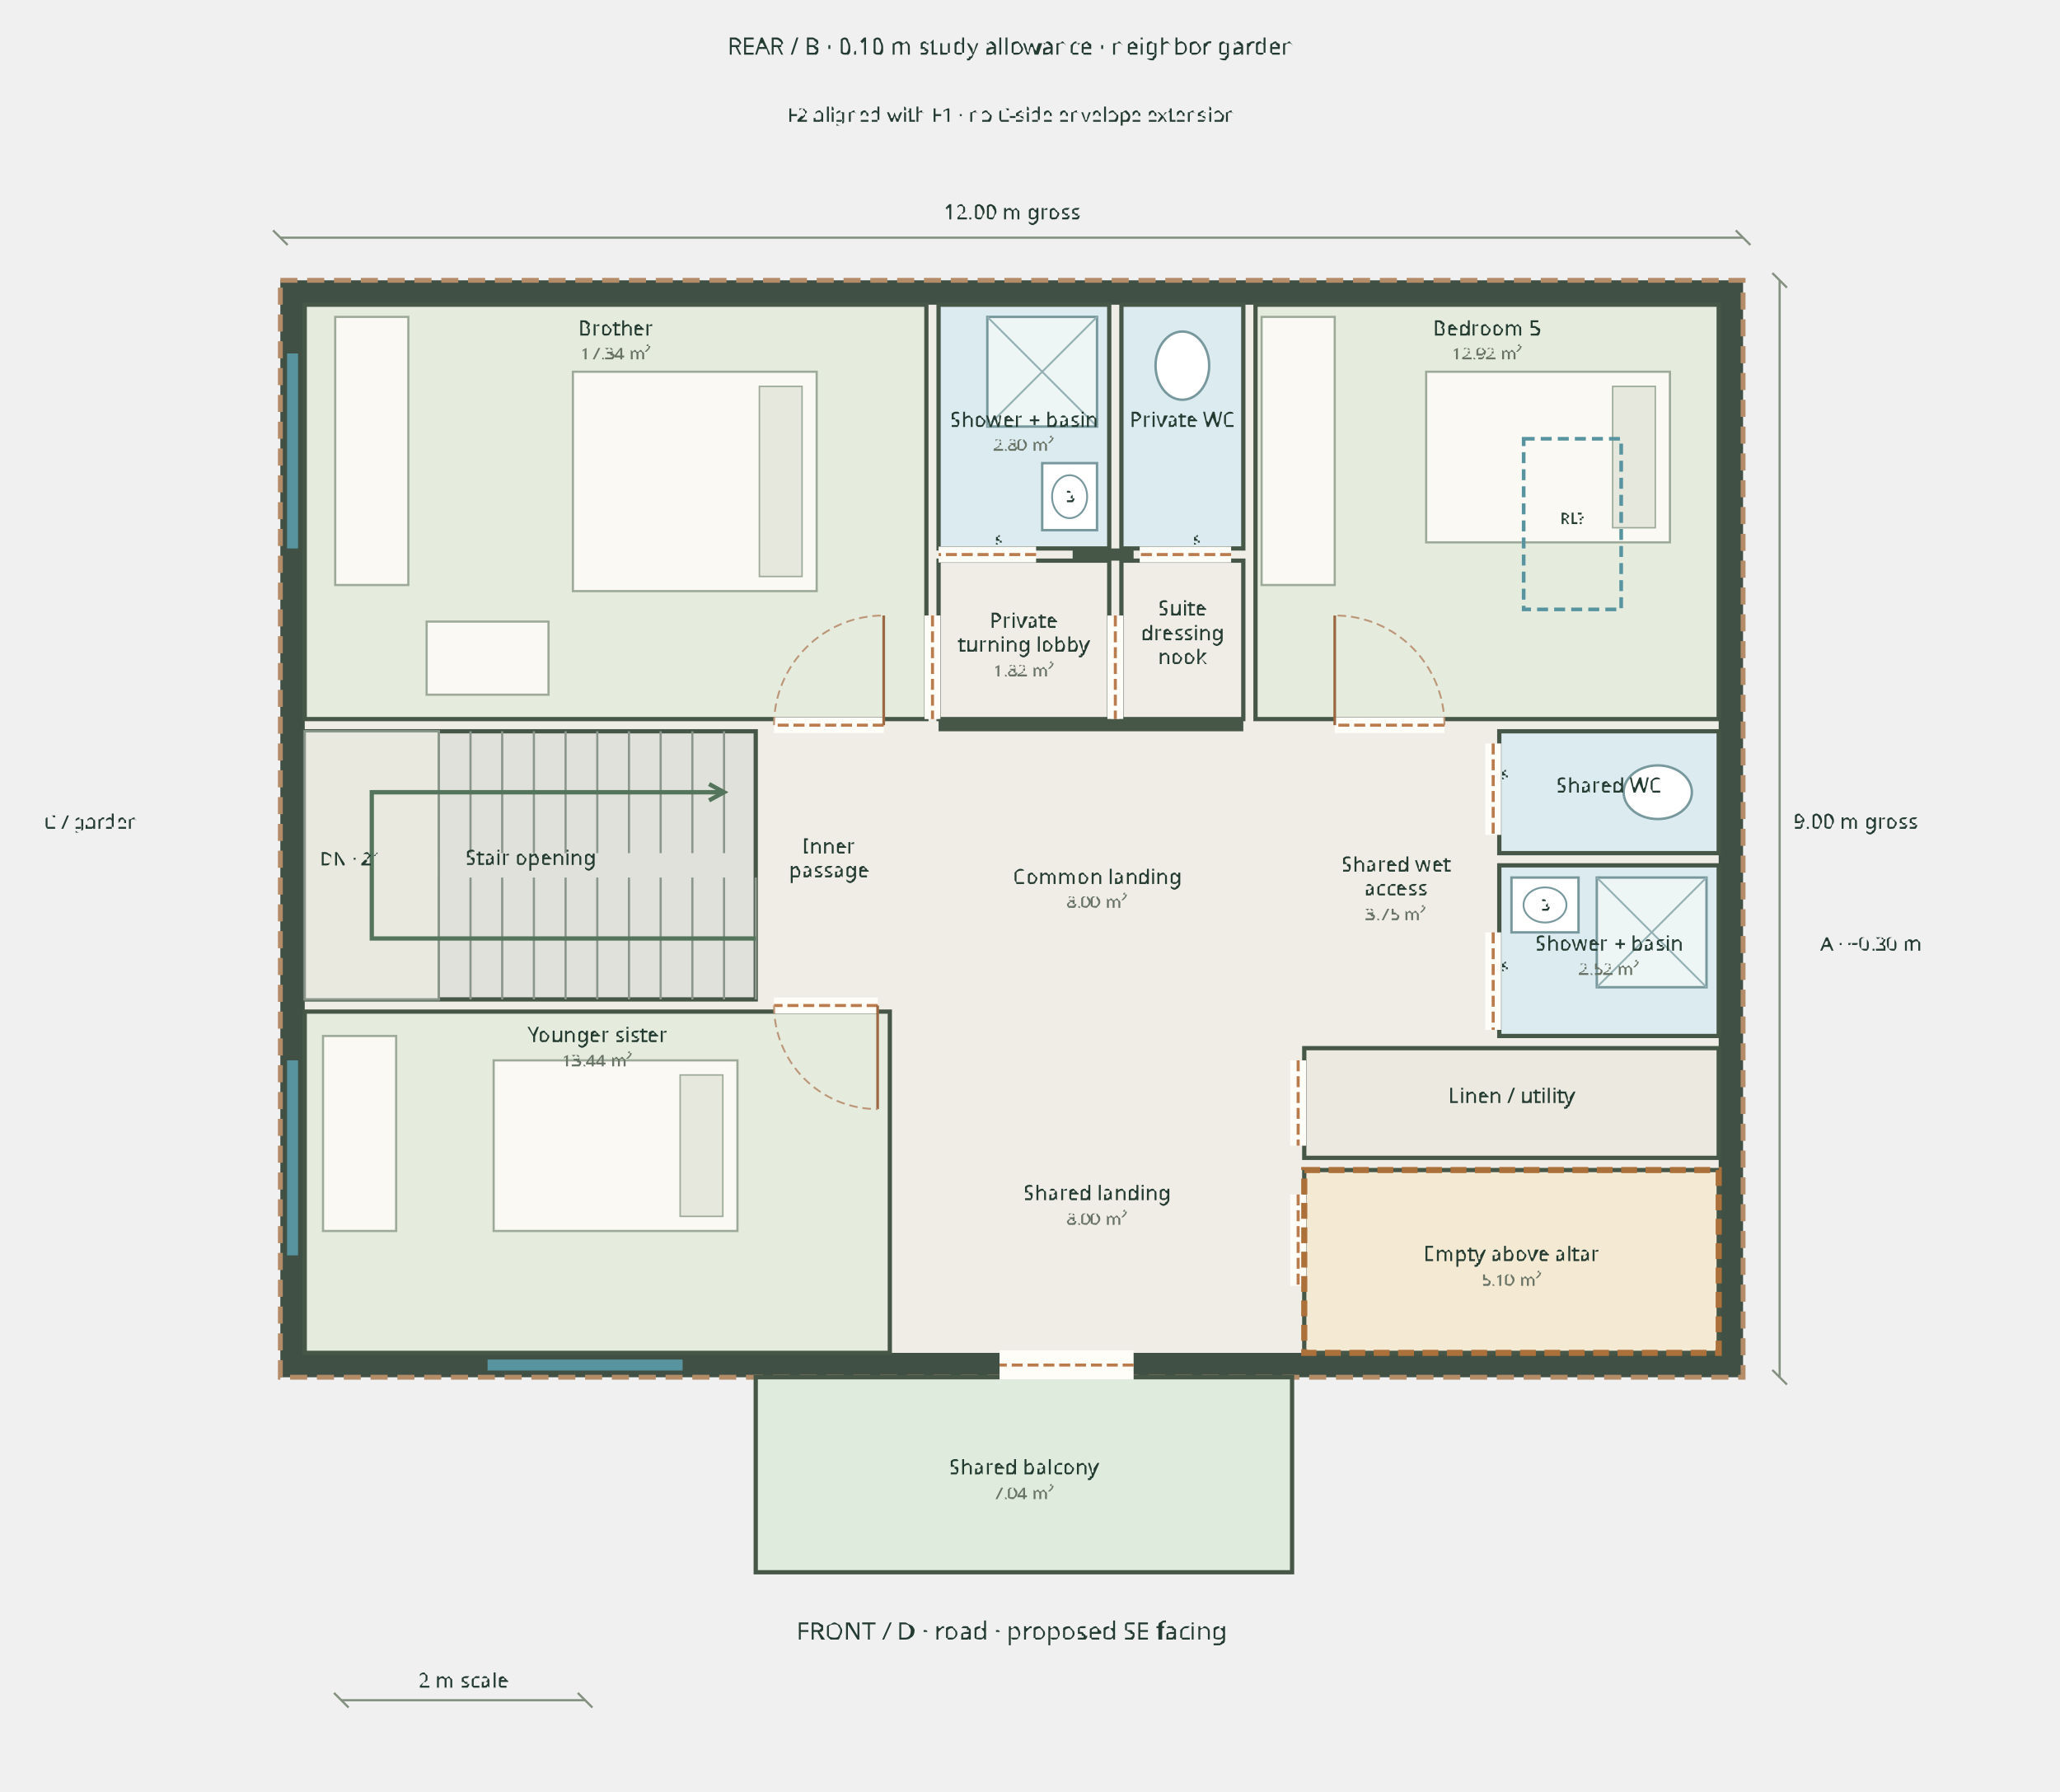
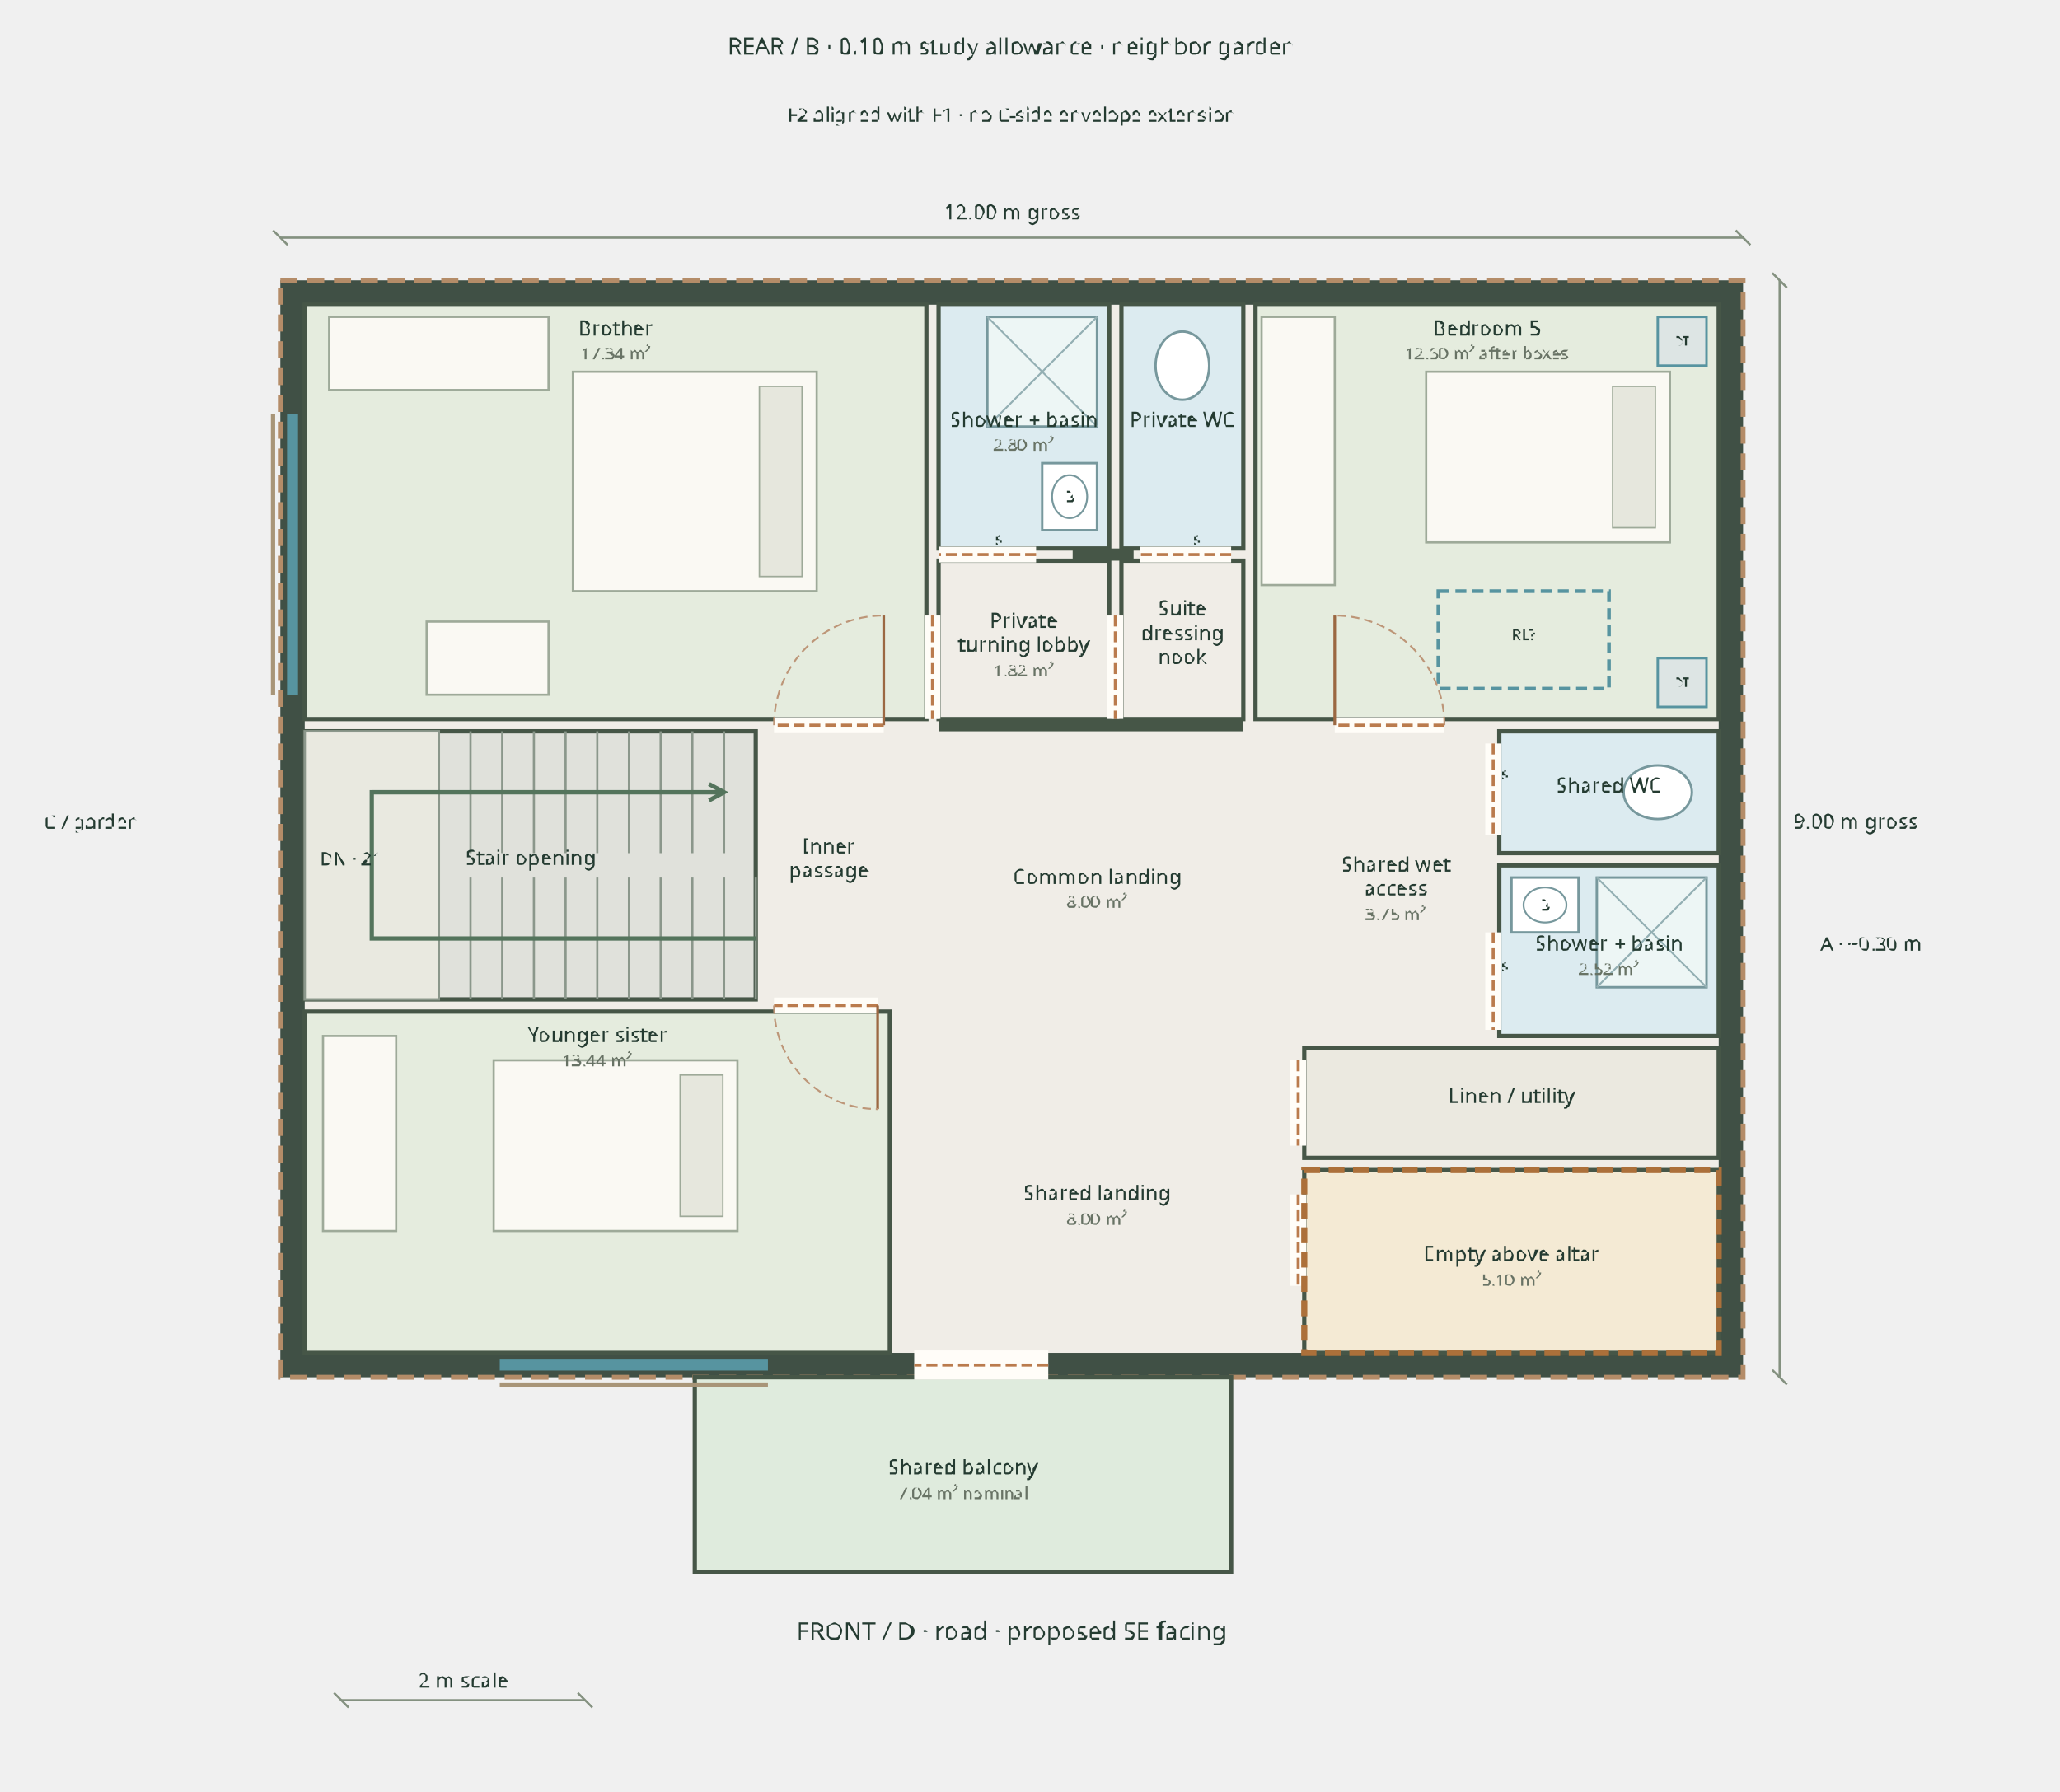
- <svg xmlns="http://www.w3.org/2000/svg" viewBox="-2.3 -2.3 16.9 14.7" class="drawing" role="img" aria-label="F2 · rotated 90 degrees clockwise" data-revision="C06" data-option="01" data-display-rotation="90">
+ <svg xmlns="http://www.w3.org/2000/svg" viewBox="-2.3 -2.3 16.9 14.7" class="drawing" role="img" aria-label="F2 · rotated 90 degrees clockwise" data-revision="C07" data-option="01" data-display-rotation="90">
  <rect x="0" y="0" width="12" height="9" fill="#405045" stroke="none" stroke-width="0.025" />
  <rect x="0.2" y="0.2" width="11.6" height="8.6" fill="#f0ede7" stroke="none" stroke-width="0.025" />
  <rect x="0" y="0" width="12" height="9" fill="none" stroke="#b48c68" stroke-width="0.04" stroke-dasharray=".14 .08" />
  <g class="room" tabindex="0" role="button" aria-pressed="false" data-room-id="BR-04" aria-label="Younger sister 13.44 square metres">
    <rect x="0.2" y="6" width="4.8" height="2.8" fill="#e5ecde" stroke="#465647" stroke-width="0.035" />
  </g>
  <g class="room" tabindex="0" role="button" aria-pressed="false" data-room-id="WC-04" aria-label="Shared WC 1.80 square metres">
    <rect x="10" y="3.7" width="1.8" height="1" fill="#dcebf0" stroke="#465647" stroke-width="0.035" />
  </g>
  <g class="room" tabindex="0" role="button" aria-pressed="false" data-room-id="SH-04" aria-label="Shower + basin 2.52 square metres">
    <rect x="10" y="4.8" width="1.8" height="1.4" fill="#dcebf0" stroke="#465647" stroke-width="0.035" />
  </g>
  <g class="room" tabindex="0" role="button" aria-pressed="false" data-room-id="HALL-02" aria-label="Shared wet access 3.75 square metres">
    <rect x="8.4" y="3.7" width="1.5" height="2.5" fill="#f0ede7" stroke="none" stroke-width="0.035" />
  </g>
  <g class="room" tabindex="0" role="button" aria-pressed="false" data-room-id="UTIL-02" aria-label="Linen / utility 3.06 square metres">
    <rect x="8.4" y="6.3" width="3.4" height="0.9" fill="#ebe9e0" stroke="#465647" stroke-width="0.035" />
  </g>
  <g class="room" tabindex="0" role="button" aria-pressed="false" data-room-id="EMPTY-ALT" aria-label="Empty above altar 5.10 square metres">
    <rect x="8.4" y="7.3" width="3.4" height="1.5" fill="#f4ead4" stroke="#465647" stroke-width="0.035" />
  </g>
  <g class="room" tabindex="0" role="button" aria-pressed="false" data-room-id="WC-03" aria-label="Private WC 2.00 square metres">
    <rect x="6.9" y="0.2" width="1" height="2" fill="#dcebf0" stroke="#465647" stroke-width="0.035" />
  </g>
  <g class="room" tabindex="0" role="button" aria-pressed="false" data-room-id="SH-03" aria-label="Shower + basin 2.80 square metres">
    <rect x="5.4" y="0.2" width="1.4" height="2" fill="#dcebf0" stroke="#465647" stroke-width="0.035" />
  </g>
  <g class="room" tabindex="0" role="button" aria-pressed="false" data-room-id="EN-ACCESS-03" aria-label="Suite dressing nook 1.30 square metres">
    <rect x="6.9" y="2.3" width="1" height="1.3" fill="#f0ede7" stroke="#465647" stroke-width="0.035" />
  </g>
  <g class="room" tabindex="0" role="button" aria-pressed="false" data-room-id="EN-03" aria-label="Private turning lobby 1.82 square metres">
    <rect x="5.4" y="2.3" width="1.4" height="1.3" fill="#f0ede7" stroke="#465647" stroke-width="0.035" />
  </g>
  <g class="room" tabindex="0" role="button" aria-pressed="false" data-room-id="HALL-03" aria-label="Common landing 8.00 square metres">
    <rect x="5.1" y="3.7" width="3.2" height="2.5" fill="#f0ede7" stroke="none" stroke-width="0.035" />
  </g>
  <g class="room" tabindex="0" role="button" aria-pressed="false" data-room-id="HALL-04" aria-label="Shared landing 8.00 square metres">
    <rect x="5.1" y="6.3" width="3.2" height="2.5" fill="#f0ede7" stroke="none" stroke-width="0.035" />
  </g>
  <g class="room" tabindex="0" role="button" aria-pressed="false" data-room-id="BR-03" aria-label="Brother 17.34 square metres">
    <rect x="0.2" y="0.2" width="5.1" height="3.4" fill="#e5ecde" stroke="#465647" stroke-width="0.035" />
  </g>
  <g class="room" tabindex="0" role="button" aria-pressed="false" data-room-id="STAIR-02" aria-label="Stair opening 8.14 square metres">
    <rect x="0.2" y="3.7" width="3.7" height="2.2" fill="#e0e1db" stroke="#465647" stroke-width="0.035" />
  </g>
  <g class="room" tabindex="0" role="button" aria-pressed="false" data-room-id="BR-05" aria-label="Bedroom 5 12.92 square metres">
    <rect x="8" y="0.2" width="3.8" height="3.4" fill="#e5ecde" stroke="#465647" stroke-width="0.035" />
  </g>
  <g class="room" tabindex="0" role="button" aria-pressed="false" data-room-id="BAL-01" aria-label="Shared balcony 7.04 square metres">
-     <rect x="3.9" y="9" width="4.4" height="1.6" fill="#dfebdd" stroke="#465647" stroke-width="0.035" />
+     <rect x="3.4" y="9" width="4.4" height="1.6" fill="#dfebdd" stroke="#465647" stroke-width="0.035" />
  </g>
  <g class="room" tabindex="0" role="button" aria-pressed="false" data-room-id="HALL-05" aria-label="Inner passage 2.20 square metres">
    <rect x="4" y="3.7" width="1" height="2.2" fill="#f0ede7" stroke="none" stroke-width="0.035" />
  </g>
  <g pointer-events="none">
    <g data-furniture-name="Double bed">
      <rect x="2.4" y="0.75" width="2" height="1.8" fill="#faf9f3" stroke="#9eaa99" stroke-width="0.018" />
      <rect x="3.93" y="0.87" width="0.35" height="1.56" fill="#e6e7dd" stroke="#9eaa99" stroke-width="0.012" />
    </g>
    <g data-furniture-name="Wardrobe">
-       <rect x="0.45" y="0.3" width="0.6" height="2.2" fill="#faf9f3" stroke="#9eaa99" stroke-width="0.018" />
+       <rect x="0.4" y="0.3" width="1.8" height="0.6" fill="#faf9f3" stroke="#9eaa99" stroke-width="0.018" />
    </g>
    <g data-furniture-name="Desk">
      <rect x="1.2" y="2.8" width="1" height="0.6" fill="#faf9f3" stroke="#9eaa99" stroke-width="0.018" />
    </g>
    <g data-furniture-name="Bed">
      <rect x="9.4" y="0.75" width="2" height="1.4" fill="#faf9f3" stroke="#9eaa99" stroke-width="0.018" />
      <rect x="10.93" y="0.87" width="0.35" height="1.16" fill="#e6e7dd" stroke="#9eaa99" stroke-width="0.012" />
    </g>
    <g data-furniture-name="Wardrobe">
      <rect x="8.05" y="0.3" width="0.6" height="2.2" fill="#faf9f3" stroke="#9eaa99" stroke-width="0.018" />
    </g>
    <g data-furniture-name="Bed">
      <rect x="1.75" y="6.4" width="2" height="1.4" fill="#faf9f3" stroke="#9eaa99" stroke-width="0.018" />
      <rect x="3.28" y="6.52" width="0.35" height="1.16" fill="#e6e7dd" stroke="#9eaa99" stroke-width="0.012" />
    </g>
    <g data-furniture-name="Wardrobe">
      <rect x="0.35" y="6.2" width="0.6" height="1.6" fill="#faf9f3" stroke="#9eaa99" stroke-width="0.018" />
    </g>
    <ellipse cx="7.4" cy="0.7" rx="0.22" ry="0.28" fill="white" stroke="#77989d" stroke-width="0.02" />
    <rect x="5.8" y="0.3" width="0.9" height="0.9" fill="#edf6f5" stroke="#77989d" stroke-width="0.02" />
    <line x1="5.8" y1="0.3" x2="6.7" y2="1.2" stroke="#93afb3" stroke-width="0.015" />
    <line x1="6.7" y1="0.3" x2="5.8" y2="1.2" stroke="#93afb3" stroke-width="0.015" />
    <rect x="6.25" y="1.5" width="0.45" height="0.55" fill="#ffffff" stroke="#77989d" stroke-width="0.02" />
    <ellipse cx="6.475" cy="1.775" rx="0.144" ry="0.176" fill="none" stroke="#77989d" stroke-width="0.015" />
    <text x="6.475" y="1.82" font-size="0.12" text-anchor="middle" fill="#243b31" font-family="system-ui,sans-serif">B</text>
    <ellipse cx="11.3" cy="4.2" rx="0.28" ry="0.22" fill="white" stroke="#77989d" stroke-width="0.02" />
    <rect x="10.8" y="4.9" width="0.9" height="0.9" fill="#edf6f5" stroke="#77989d" stroke-width="0.02" />
    <line x1="10.8" y1="4.9" x2="11.7" y2="5.8" stroke="#93afb3" stroke-width="0.015" />
    <line x1="11.7" y1="4.9" x2="10.8" y2="5.8" stroke="#93afb3" stroke-width="0.015" />
    <rect x="10.1" y="4.9" width="0.55" height="0.45" fill="#ffffff" stroke="#77989d" stroke-width="0.02" />
    <ellipse cx="10.375" cy="5.125" rx="0.176" ry="0.144" fill="none" stroke="#77989d" stroke-width="0.015" />
    <text x="10.375" y="5.17" font-size="0.12" text-anchor="middle" fill="#243b31" font-family="system-ui,sans-serif">B</text>
    <rect x="0.2" y="3.7" width="1.1" height="2.2" fill="#e9e9e0" stroke="#8b978b" stroke-width="0.02" />
    <line x1="3.64" y1="3.7" x2="3.64" y2="4.7" stroke="#8b978b" stroke-width="0.018" />
    <line x1="3.38" y1="3.7" x2="3.38" y2="4.7" stroke="#8b978b" stroke-width="0.018" />
    <line x1="3.12" y1="3.7" x2="3.12" y2="4.7" stroke="#8b978b" stroke-width="0.018" />
    <line x1="2.86" y1="3.7" x2="2.86" y2="4.7" stroke="#8b978b" stroke-width="0.018" />
    <line x1="2.6" y1="3.7" x2="2.6" y2="4.7" stroke="#8b978b" stroke-width="0.018" />
    <line x1="2.34" y1="3.7" x2="2.34" y2="4.7" stroke="#8b978b" stroke-width="0.018" />
    <line x1="2.08" y1="3.7" x2="2.08" y2="4.7" stroke="#8b978b" stroke-width="0.018" />
    <line x1="1.82" y1="3.7" x2="1.82" y2="4.7" stroke="#8b978b" stroke-width="0.018" />
    <line x1="1.56" y1="3.7" x2="1.56" y2="4.7" stroke="#8b978b" stroke-width="0.018" />
    <line x1="1.3" y1="3.7" x2="1.3" y2="4.7" stroke="#8b978b" stroke-width="0.018" />
    <line x1="3.9" y1="4.9" x2="3.9" y2="5.9" stroke="#8b978b" stroke-width="0.018" />
    <line x1="3.64" y1="4.9" x2="3.64" y2="5.9" stroke="#8b978b" stroke-width="0.018" />
    <line x1="3.38" y1="4.9" x2="3.38" y2="5.9" stroke="#8b978b" stroke-width="0.018" />
    <line x1="3.12" y1="4.9" x2="3.12" y2="5.9" stroke="#8b978b" stroke-width="0.018" />
    <line x1="2.86" y1="4.9" x2="2.86" y2="5.9" stroke="#8b978b" stroke-width="0.018" />
    <line x1="2.6" y1="4.9" x2="2.6" y2="5.9" stroke="#8b978b" stroke-width="0.018" />
    <line x1="2.34" y1="4.9" x2="2.34" y2="5.9" stroke="#8b978b" stroke-width="0.018" />
    <line x1="2.08" y1="4.9" x2="2.08" y2="5.9" stroke="#8b978b" stroke-width="0.018" />
    <line x1="1.82" y1="4.9" x2="1.82" y2="5.9" stroke="#8b978b" stroke-width="0.018" />
    <line x1="1.56" y1="4.9" x2="1.56" y2="5.9" stroke="#8b978b" stroke-width="0.018" />
    <line x1="1.3" y1="4.9" x2="1.3" y2="5.9" stroke="#8b978b" stroke-width="0.018" />
    <polyline points="3.64,4.2 0.75,4.2 0.75,5.4 3.9,5.4" fill="none" stroke="#54745c" stroke-width="0.035" />
    <line x1="0.75" y1="4.2" x2="3.64" y2="4.2" stroke="#54745c" stroke-width="0.035" />
    <polyline points="3.517,4.267 3.64,4.2 3.517,4.133" fill="none" stroke="#54745c" stroke-width="0.035" />
    <text x="0.58" y="4.8" font-size="0.15" text-anchor="middle" fill="#243b31" font-family="system-ui,sans-serif">DN · 21</text>
  </g>
-   <rect x="10.2" y="1.3" width="0.8" height="1.4" fill="none" stroke="#5794a0" stroke-width="0.03" stroke-dasharray=".09 .05" />
-   <text x="10.6" y="2" font-size="0.13" text-anchor="middle" fill="#243b31" font-family="system-ui,sans-serif">RL?</text>
+   <rect x="9.5" y="2.55" width="1.4" height="0.8" fill="none" stroke="#5794a0" stroke-width="0.03" stroke-dasharray=".09 .05" />
+   <text x="10.2" y="2.95" font-size="0.13" text-anchor="middle" fill="#243b31" font-family="system-ui,sans-serif">RL?</text>
+   <rect x="11.3" y="0.3" width="0.4" height="0.4" fill="#dde5e4" stroke="#5794a0" stroke-width="0.02" data-daylight-tube="DT-01" />
+   <text x="11.5" y="0.535" font-size="0.1" text-anchor="middle" fill="#243b31" font-family="system-ui,sans-serif">DT</text>
+   <rect x="11.3" y="3.1" width="0.4" height="0.4" fill="#dde5e4" stroke="#5794a0" stroke-width="0.02" data-daylight-tube="DT-02" />
+   <text x="11.5" y="3.335" font-size="0.1" text-anchor="middle" fill="#243b31" font-family="system-ui,sans-serif">DT</text>
  <line x1="9.55" y1="3.65" x2="8.65" y2="3.65" stroke="#fffdf8" stroke-width="0.13" data-door-id="BR-05" data-opening-width="0.9" />
  <line x1="9.55" y1="3.65" x2="8.65" y2="3.65" stroke="#ba7b4d" stroke-width="0.025" stroke-dasharray=".09 .04" />
  <line x1="7.8" y1="2.25" x2="7.05" y2="2.25" stroke="#fffdf8" stroke-width="0.13" data-door-id="WC-03" data-opening-width="0.75" />
  <line x1="7.8" y1="2.25" x2="7.05" y2="2.25" stroke="#ba7b4d" stroke-width="0.025" stroke-dasharray=".09 .04" />
  <line x1="6.2" y1="2.25" x2="5.4" y2="2.25" stroke="#fffdf8" stroke-width="0.13" data-door-id="SH-03" data-opening-width="0.8" />
  <line x1="6.2" y1="2.25" x2="5.4" y2="2.25" stroke="#ba7b4d" stroke-width="0.025" stroke-dasharray=".09 .04" />
  <line x1="5.35" y1="2.75" x2="5.35" y2="3.6" stroke="#fffdf8" stroke-width="0.13" data-door-id="BR-03-BATH" data-opening-width="0.85" />
  <line x1="5.35" y1="2.75" x2="5.35" y2="3.6" stroke="#ba7b4d" stroke-width="0.025" stroke-dasharray=".09 .04" />
  <line x1="6.85" y1="2.75" x2="6.85" y2="3.6" stroke="#fffdf8" stroke-width="0.13" data-door-id="EN-ACCESS-03" data-opening-width="0.85" />
  <line x1="6.85" y1="2.75" x2="6.85" y2="3.6" stroke="#ba7b4d" stroke-width="0.025" stroke-dasharray=".09 .04" />
  <line x1="4.95" y1="3.65" x2="4.05" y2="3.65" stroke="#fffdf8" stroke-width="0.13" data-door-id="BR-03" data-opening-width="0.9" />
  <line x1="4.95" y1="3.65" x2="4.05" y2="3.65" stroke="#ba7b4d" stroke-width="0.025" stroke-dasharray=".09 .04" />
  <line x1="9.95" y1="3.8" x2="9.95" y2="4.55" stroke="#fffdf8" stroke-width="0.13" data-door-id="WC-04" data-opening-width="0.75" />
  <line x1="9.95" y1="3.8" x2="9.95" y2="4.55" stroke="#ba7b4d" stroke-width="0.025" stroke-dasharray=".09 .04" />
  <line x1="9.95" y1="5.35" x2="9.95" y2="6.15" stroke="#fffdf8" stroke-width="0.13" data-door-id="SH-04" data-opening-width="0.8" />
  <line x1="9.95" y1="5.35" x2="9.95" y2="6.15" stroke="#ba7b4d" stroke-width="0.025" stroke-dasharray=".09 .04" />
  <line x1="8.35" y1="6.4" x2="8.35" y2="7.1" stroke="#fffdf8" stroke-width="0.13" data-door-id="UTIL-02" data-opening-width="0.7" />
  <line x1="8.35" y1="6.4" x2="8.35" y2="7.1" stroke="#ba7b4d" stroke-width="0.025" stroke-dasharray=".09 .04" />
  <line x1="4.9" y1="5.95" x2="4.05" y2="5.95" stroke="#fffdf8" stroke-width="0.13" data-door-id="BR-04" data-opening-width="0.85" />
  <line x1="4.9" y1="5.95" x2="4.05" y2="5.95" stroke="#ba7b4d" stroke-width="0.025" stroke-dasharray=".09 .04" />
  <line x1="8.35" y1="7.5" x2="8.35" y2="8.25" stroke="#fffdf8" stroke-width="0.13" data-door-id="EMPTY-ALT" data-opening-width="0.75" />
  <line x1="8.35" y1="7.5" x2="8.35" y2="8.25" stroke="#ba7b4d" stroke-width="0.025" stroke-dasharray=".09 .04" />
-   <line x1="7" y1="8.9" x2="5.9" y2="8.9" stroke="#fffdf8" stroke-width="0.24" data-door-id="BAL-01" data-opening-width="1.1" />
-   <line x1="7" y1="8.9" x2="5.9" y2="8.9" stroke="#ba7b4d" stroke-width="0.025" stroke-dasharray=".09 .04" />
-   <line x1="0.1" y1="0.6" x2="0.1" y2="2.2" stroke="#5794a0" stroke-width="0.09" />
-   <line x1="0.1" y1="6.4" x2="0.1" y2="8" stroke="#5794a0" stroke-width="0.09" />
-   <line x1="3.3" y1="8.9" x2="1.7" y2="8.9" stroke="#5794a0" stroke-width="0.09" />
+   <line x1="6.3" y1="8.9" x2="5.2" y2="8.9" stroke="#fffdf8" stroke-width="0.24" data-door-id="BAL-01" data-opening-width="1.1" />
+   <line x1="6.3" y1="8.9" x2="5.2" y2="8.9" stroke="#ba7b4d" stroke-width="0.025" stroke-dasharray=".09 .04" />
+   <line x1="0.1" y1="1.1" x2="0.1" y2="3.4" stroke="#5794a0" stroke-width="0.09" />
+   <line x1="4" y1="8.9" x2="1.8" y2="8.9" stroke="#5794a0" stroke-width="0.09" />
+   <line x1="-0.06" y1="1.1" x2="-0.06" y2="3.4" stroke="#a89578" stroke-width="0.035" data-window-shade="F2-WIN-01" />
+   <line x1="4" y1="9.06" x2="1.8" y2="9.06" stroke="#a89578" stroke-width="0.035" data-window-shade="F2-WIN-02" />
  <rect x="6.5" y="2.2" width="0.5" height="0.1" fill="#465647" stroke="none" stroke-width="0.025" />
  <rect x="5.4" y="3.6" width="2.5" height="0.1" fill="#465647" stroke="none" stroke-width="0.025" />
-   <g data-operation-door="BR-05" data-operation-kind="hinged" pointer-events="none">
+   <g data-operation-door="BR-05" data-operation-kind="hinged" data-swing="inward" pointer-events="none">
    <line x1="8.65" y1="3.65" x2="8.65" y2="2.75" stroke="#9b6842" stroke-width="0.022" />
    <path d="M 9.55 3.65 A 0.9 0.9 0 0 0 8.65 2.75" fill="none" stroke="#bd9678" stroke-width="0.015" stroke-dasharray=".07 .04" />
  </g>
-   <g data-operation-door="BR-03" data-operation-kind="hinged" pointer-events="none">
+   <g data-operation-door="BR-03" data-operation-kind="hinged" data-swing="inward" pointer-events="none">
    <line x1="4.95" y1="3.65" x2="4.95" y2="2.75" stroke="#9b6842" stroke-width="0.022" />
    <path d="M 4.05 3.65 A 0.9 0.9 0 0 1 4.95 2.75" fill="none" stroke="#bd9678" stroke-width="0.015" stroke-dasharray=".07 .04" />
  </g>
-   <g data-operation-door="BR-04" data-operation-kind="hinged" pointer-events="none">
+   <g data-operation-door="BR-04" data-operation-kind="hinged" data-swing="inward" pointer-events="none">
    <line x1="4.9" y1="5.95" x2="4.9" y2="6.8" stroke="#9b6842" stroke-width="0.022" />
    <path d="M 4.05 5.95 A 0.85 0.85 0 0 0 4.9 6.8" fill="none" stroke="#bd9678" stroke-width="0.015" stroke-dasharray=".07 .04" />
  </g>
-   <g data-operation-door="WC-03" data-operation-kind="sliding" pointer-events="none">
+   <g data-operation-door="WC-03" data-operation-kind="sliding" data-swing="inward" pointer-events="none">
    <text x="7.525" y="2.17" font-size="0.1" text-anchor="middle" fill="#243b31" font-family="system-ui,sans-serif">S</text>
  </g>
-   <g data-operation-door="SH-03" data-operation-kind="sliding" pointer-events="none">
+   <g data-operation-door="SH-03" data-operation-kind="sliding" data-swing="inward" pointer-events="none">
    <text x="5.9" y="2.17" font-size="0.1" text-anchor="middle" fill="#243b31" font-family="system-ui,sans-serif">S</text>
  </g>
-   <g data-operation-door="WC-04" data-operation-kind="sliding" pointer-events="none">
+   <g data-operation-door="WC-04" data-operation-kind="sliding" data-swing="inward" pointer-events="none">
    <text x="10.05" y="4.095" font-size="0.1" text-anchor="middle" fill="#243b31" font-family="system-ui,sans-serif">S</text>
  </g>
-   <g data-operation-door="SH-04" data-operation-kind="sliding" pointer-events="none">
+   <g data-operation-door="SH-04" data-operation-kind="sliding" data-swing="inward" pointer-events="none">
    <text x="10.05" y="5.67" font-size="0.1" text-anchor="middle" fill="#243b31" font-family="system-ui,sans-serif">S</text>
  </g>
  <rect x="8.4" y="7.3" width="3.4" height="1.5" fill="none" stroke="#ac703a" stroke-width="0.05" stroke-dasharray=".13 .07" />
  <text x="2.6" y="6.25" font-size="0.17" text-anchor="middle" fill="#243b31" font-family="system-ui,sans-serif">Younger sister</text>
  <text x="2.6" y="6.45" font-size="0.14" text-anchor="middle" fill="#687365" font-family="system-ui,sans-serif">13.44 m²</text>
  <text x="10.9" y="4.2" font-size="0.17" text-anchor="middle" fill="#243b31" font-family="system-ui,sans-serif">Shared WC</text>
  <text x="10.9" y="5.5" font-size="0.17" text-anchor="middle" fill="#243b31" font-family="system-ui,sans-serif">Shower + basin</text>
  <text x="10.9" y="5.7" font-size="0.14" text-anchor="middle" fill="#687365" font-family="system-ui,sans-serif">2.52 m²</text>
  <text x="9.15" y="4.85" font-size="0.17" text-anchor="middle" fill="#243b31" font-family="system-ui,sans-serif">Shared wet</text>
  <text x="9.15" y="5.05" font-size="0.17" text-anchor="middle" fill="#243b31" font-family="system-ui,sans-serif">access</text>
  <text x="9.15" y="5.25" font-size="0.14" text-anchor="middle" fill="#687365" font-family="system-ui,sans-serif">3.75 m²</text>
  <text x="10.1" y="6.75" font-size="0.17" text-anchor="middle" fill="#243b31" font-family="system-ui,sans-serif">Linen / utility</text>
  <text x="10.1" y="8.05" font-size="0.17" text-anchor="middle" fill="#243b31" font-family="system-ui,sans-serif">Empty above altar</text>
  <text x="10.1" y="8.25" font-size="0.14" text-anchor="middle" fill="#687365" font-family="system-ui,sans-serif">5.10 m²</text>
  <text x="7.4" y="1.2" font-size="0.17" text-anchor="middle" fill="#243b31" font-family="system-ui,sans-serif">Private WC</text>
  <text x="6.1" y="1.2" font-size="0.17" text-anchor="middle" fill="#243b31" font-family="system-ui,sans-serif">Shower + basin</text>
  <text x="6.1" y="1.4" font-size="0.14" text-anchor="middle" fill="#687365" font-family="system-ui,sans-serif">2.80 m²</text>
  <text x="7.4" y="2.75" font-size="0.17" text-anchor="middle" fill="#243b31" font-family="system-ui,sans-serif">Suite</text>
  <text x="7.4" y="2.95" font-size="0.17" text-anchor="middle" fill="#243b31" font-family="system-ui,sans-serif">dressing</text>
  <text x="7.4" y="3.15" font-size="0.17" text-anchor="middle" fill="#243b31" font-family="system-ui,sans-serif">nook</text>
  <text x="6.1" y="2.85" font-size="0.17" text-anchor="middle" fill="#243b31" font-family="system-ui,sans-serif">Private</text>
  <text x="6.1" y="3.05" font-size="0.17" text-anchor="middle" fill="#243b31" font-family="system-ui,sans-serif">turning lobby</text>
  <text x="6.1" y="3.25" font-size="0.14" text-anchor="middle" fill="#687365" font-family="system-ui,sans-serif">1.82 m²</text>
  <text x="6.7" y="4.95" font-size="0.17" text-anchor="middle" fill="#243b31" font-family="system-ui,sans-serif">Common landing</text>
  <text x="6.7" y="5.15" font-size="0.14" text-anchor="middle" fill="#687365" font-family="system-ui,sans-serif">8.00 m²</text>
  <text x="6.7" y="7.55" font-size="0.17" text-anchor="middle" fill="#243b31" font-family="system-ui,sans-serif">Shared landing</text>
  <text x="6.7" y="7.75" font-size="0.14" text-anchor="middle" fill="#687365" font-family="system-ui,sans-serif">8.00 m²</text>
  <text x="2.75" y="0.45" font-size="0.17" text-anchor="middle" fill="#243b31" font-family="system-ui,sans-serif">Brother</text>
  <text x="2.75" y="0.65" font-size="0.14" text-anchor="middle" fill="#687365" font-family="system-ui,sans-serif">17.34 m²</text>
  <text x="2.05" y="4.8" font-size="0.17" text-anchor="middle" fill="#243b31" font-family="system-ui,sans-serif">Stair opening</text>
  <text x="9.9" y="0.45" font-size="0.17" text-anchor="middle" fill="#243b31" font-family="system-ui,sans-serif">Bedroom 5</text>
-   <text x="9.9" y="0.65" font-size="0.14" text-anchor="middle" fill="#687365" font-family="system-ui,sans-serif">12.92 m²</text>
-   <text x="6.1" y="9.8" font-size="0.17" text-anchor="middle" fill="#243b31" font-family="system-ui,sans-serif">Shared balcony</text>
-   <text x="6.1" y="10" font-size="0.14" text-anchor="middle" fill="#687365" font-family="system-ui,sans-serif">7.04 m²</text>
+   <text x="9.9" y="0.65" font-size="0.14" text-anchor="middle" fill="#687365" font-family="system-ui,sans-serif">12.60 m² after boxes</text>
+   <text x="5.6" y="9.8" font-size="0.17" text-anchor="middle" fill="#243b31" font-family="system-ui,sans-serif">Shared balcony</text>
+   <text x="5.6" y="10" font-size="0.14" text-anchor="middle" fill="#687365" font-family="system-ui,sans-serif">7.04 m² nominal</text>
  <text x="4.5" y="4.7" font-size="0.17" text-anchor="middle" fill="#243b31" font-family="system-ui,sans-serif">Inner</text>
  <text x="4.5" y="4.9" font-size="0.17" text-anchor="middle" fill="#243b31" font-family="system-ui,sans-serif">passage</text>
  <text x="6" y="-1.85" font-size="0.19" text-anchor="middle" fill="#243b31" font-family="system-ui,sans-serif">REAR / B · 0.10 m study allowance · neighbor garden</text>
  <text x="-1.55" y="4.5" font-size="0.16" text-anchor="middle" fill="#243b31" font-family="system-ui,sans-serif">C / garden</text>
  <text x="13.05" y="5.5" font-size="0.16" text-anchor="middle" fill="#243b31" font-family="system-ui,sans-serif">A · ~0.30 m</text>
  <text x="6" y="11.15" font-size="0.2" text-anchor="middle" fill="#243b31" font-family="system-ui,sans-serif">FRONT / D · road · proposed SE facing</text>
  <line x1="12.3" y1="0" x2="12.3" y2="9" stroke="#849180" stroke-width="0.018" />
  <line x1="12.24" y1="-0.06" x2="12.36" y2="0.06" stroke="#849180" stroke-width="0.018" />
  <line x1="12.24" y1="8.94" x2="12.36" y2="9.06" stroke="#849180" stroke-width="0.018" />
  <text x="12.92" y="4.5" font-size="0.17" text-anchor="middle" fill="#243b31" font-family="system-ui,sans-serif">9.00 m gross</text>
  <line x1="12" y1="-0.35" x2="0" y2="-0.35" stroke="#849180" stroke-width="0.018" />
  <line x1="11.94" y1="-0.41" x2="12.06" y2="-0.29" stroke="#849180" stroke-width="0.018" />
  <line x1="-0.06" y1="-0.41" x2="0.06" y2="-0.29" stroke="#849180" stroke-width="0.018" />
  <text x="6" y="-0.5" font-size="0.17" text-anchor="middle" fill="#243b31" font-family="system-ui,sans-serif">12.00 m gross</text>
  <line x1="0.5" y1="11.65" x2="2.5" y2="11.65" stroke="#849180" stroke-width="0.018" />
  <line x1="0.44" y1="11.59" x2="0.56" y2="11.71" stroke="#849180" stroke-width="0.018" />
  <line x1="2.44" y1="11.59" x2="2.56" y2="11.71" stroke="#849180" stroke-width="0.018" />
  <text x="1.5" y="11.55" font-size="0.17" text-anchor="middle" fill="#243b31" font-family="system-ui,sans-serif">2 m scale</text>
  <text x="6" y="-1.3" font-size="0.16" text-anchor="middle" fill="#243b31" font-family="system-ui,sans-serif">F2 aligned with F1 · no C-side envelope extension</text>
</svg>
